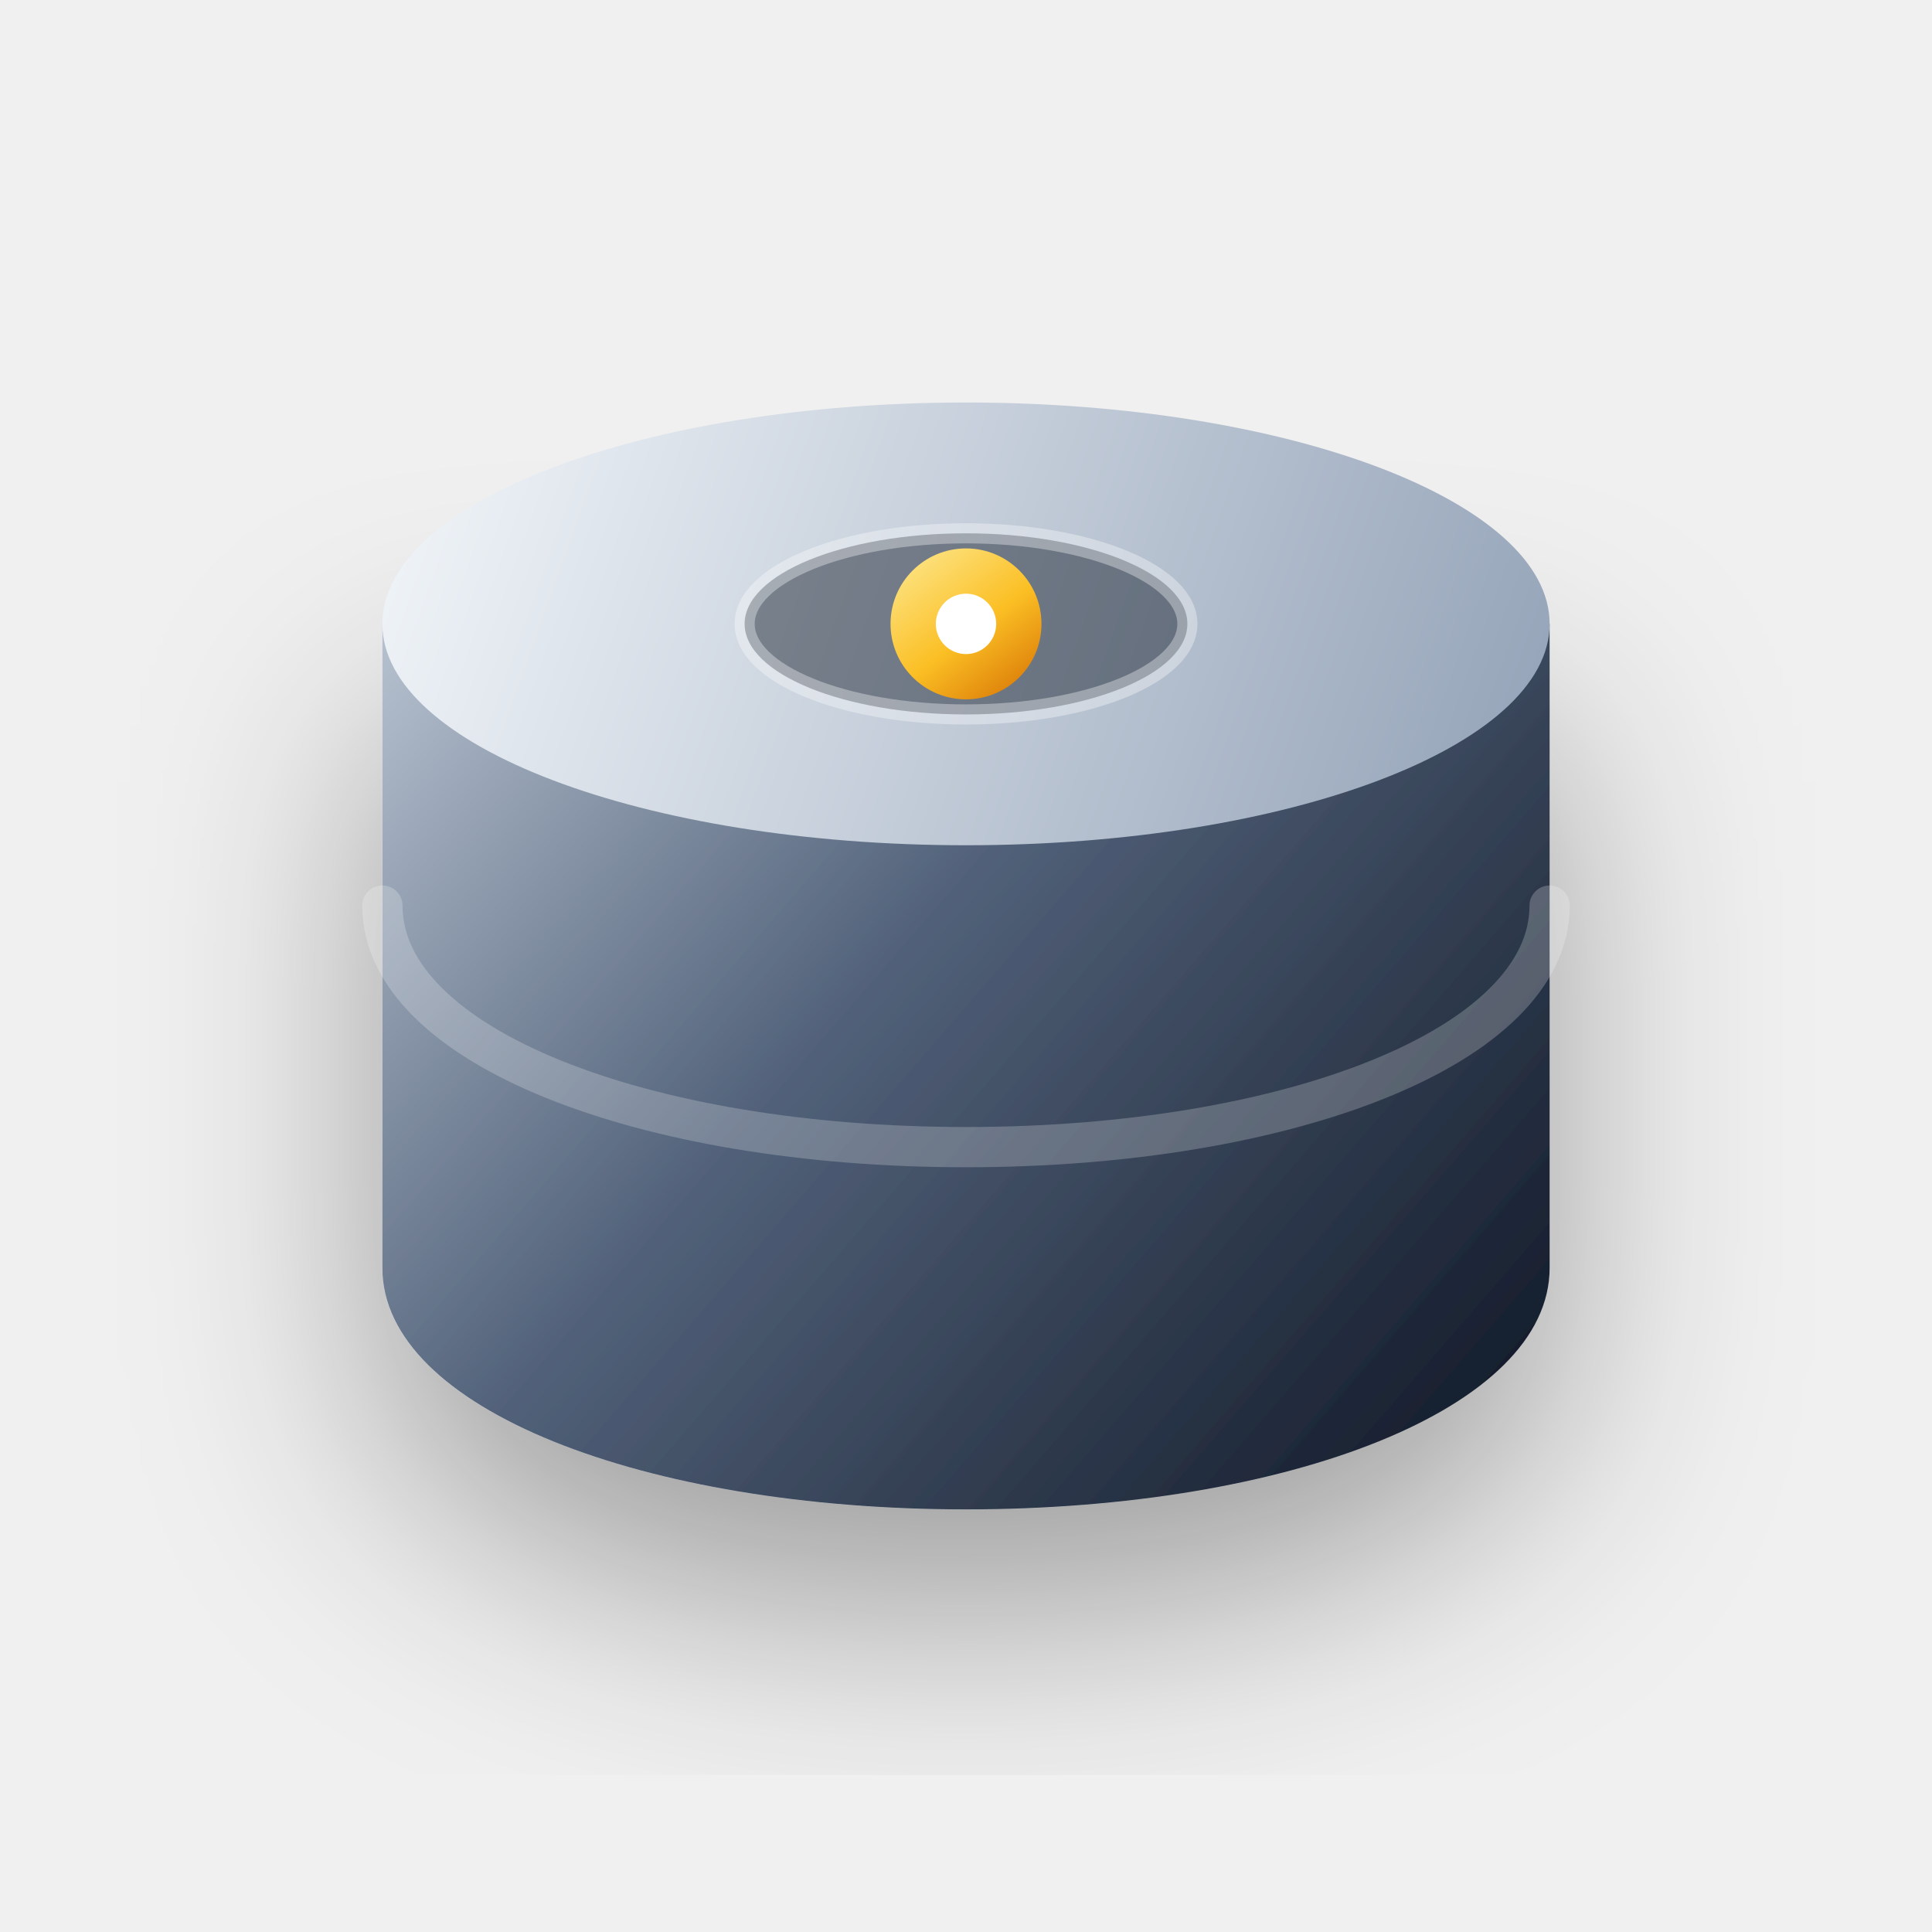
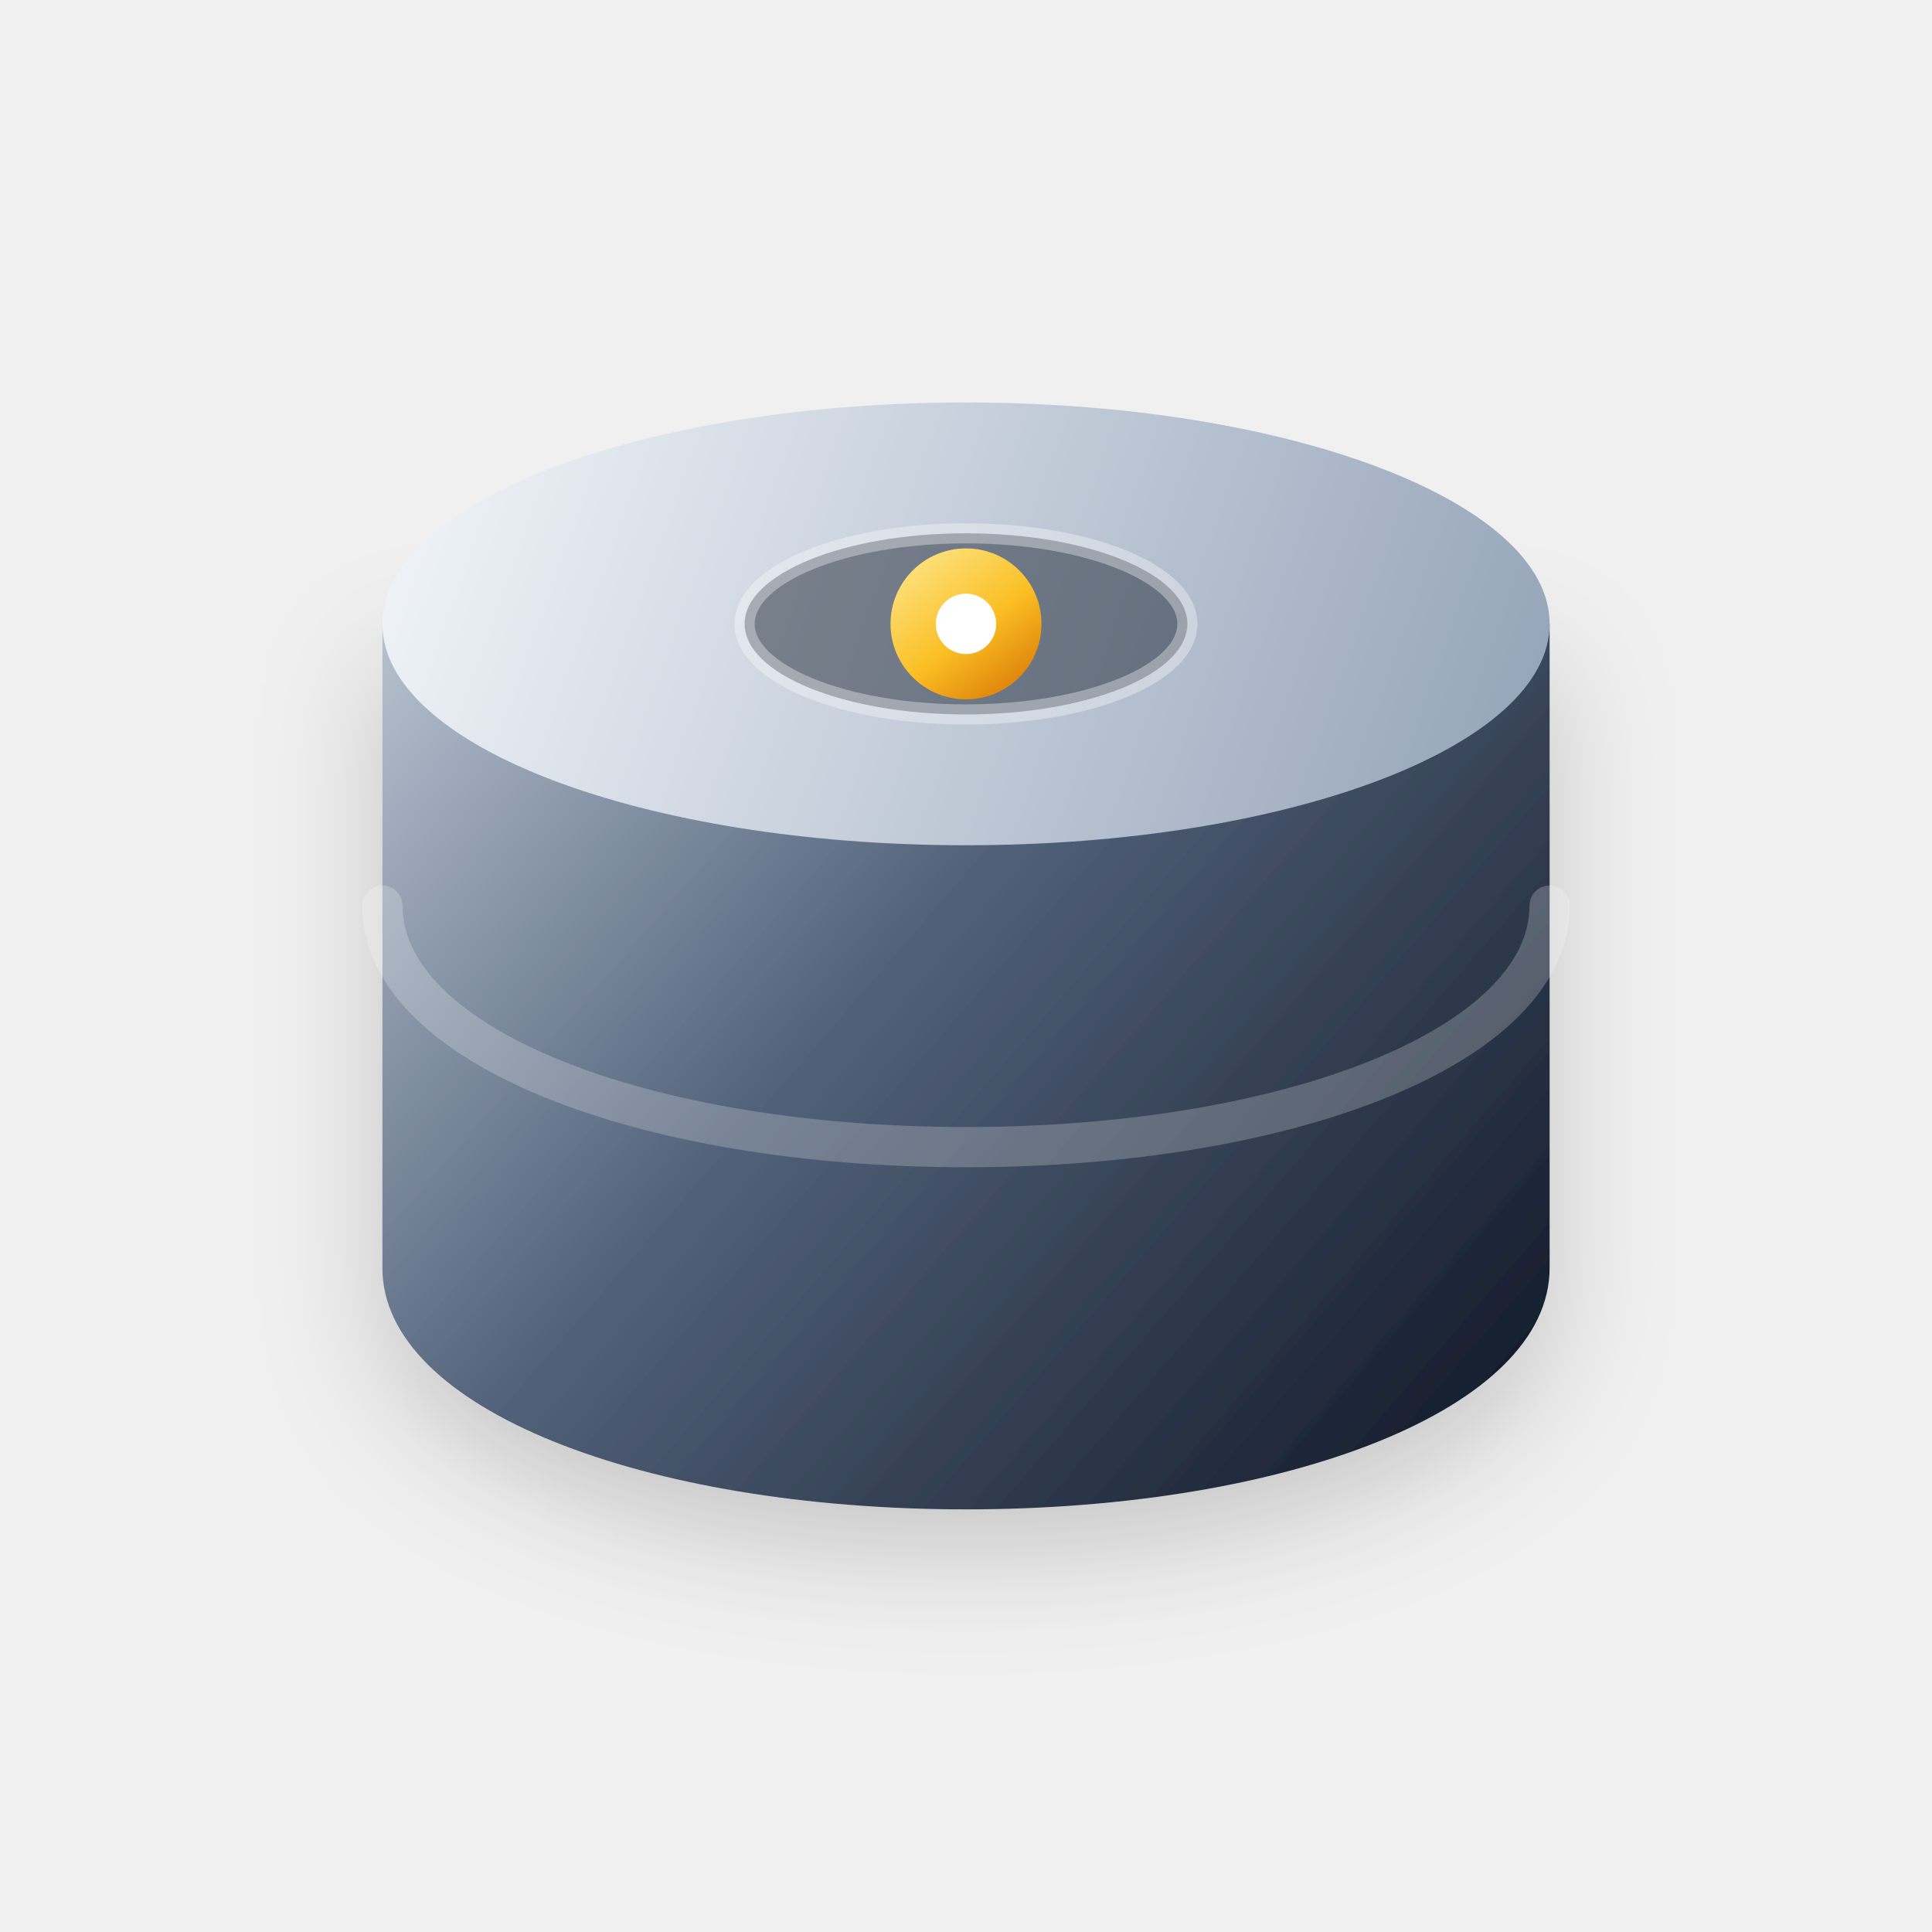
<svg xmlns="http://www.w3.org/2000/svg" viewBox="0 0 192 192" width="192" height="192" fill="none" role="img" aria-label="OneDB">
  <defs>
    <filter id="soft-shadow" x="-30%" y="-30%" width="160%" height="160%">
-       <feDropShadow dx="0" dy="10" stdDeviation="12" flood-color="#000000" flood-opacity="0.35" />
+       <feDropShadow dx="0" dy="4" stdDeviation="6" flood-color="#000000" flood-opacity="0.18" />
    </filter>
    <linearGradient id="chassis-edge" x1="0.3" y1="0" x2="0.7" y2="1">
      <stop offset="0%" stop-color="#FFFFFF" stop-opacity="0.55" />
      <stop offset="42%" stop-color="#FFFFFF" stop-opacity="0.15" />
      <stop offset="100%" stop-color="#FFFFFF" stop-opacity="0.03" />
    </linearGradient>
    <linearGradient id="beacon-grad" x1="0.12" y1="0" x2="0.88" y2="1">
      <stop offset="0%" stop-color="#FDE68A" />
      <stop offset="55%" stop-color="#FBBF24" />
      <stop offset="100%" stop-color="#D97706" />
    </linearGradient>
    <filter id="subtle-shadow" x="-20%" y="-20%" width="140%" height="140%">
      <feDropShadow dx="0" dy="4" stdDeviation="5" flood-color="#000000" flood-opacity="0.25" />
    </filter>
    <linearGradient id="db-body" x1="36" y1="46" x2="156" y2="150" gradientUnits="userSpaceOnUse">
      <stop offset="0%" stop-color="#CBD5E1" />
      <stop offset="45%" stop-color="#52627A" />
      <stop offset="100%" stop-color="#0B1220" />
    </linearGradient>
    <linearGradient id="db-cap" x1="40" y1="42" x2="152" y2="82" gradientUnits="userSpaceOnUse">
      <stop offset="0%" stop-color="#F1F5F9" />
      <stop offset="100%" stop-color="#94A3B8" />
    </linearGradient>
  </defs>
  <path d="M 38 62 L 38 126 C 38 140 64 150 96 150 C 128 150 154 140 154 126 L 154 62 Z" fill="url(#db-body)" filter="url(#soft-shadow)" />
  <ellipse cx="96" cy="62" rx="58" ry="22" fill="url(#db-cap)" />
  <ellipse cx="96" cy="62" rx="22" ry="9" fill="#0B1220" fill-opacity="0.45" />
  <ellipse cx="96" cy="62" rx="22" ry="9" fill="none" stroke="#FFFFFF" stroke-opacity="0.35" stroke-width="2" />
  <path d="M 38 90 C 38 104 64 114 96 114 C 128 114 154 104 154 90" stroke="#FFFFFF" stroke-opacity="0.22" stroke-width="4" stroke-linecap="round" fill="none" />
  <circle cx="96" cy="62" r="7.5" fill="url(#beacon-grad)" />
  <circle cx="96" cy="62" r="3.00" fill="#FFFFFF" />
</svg>
